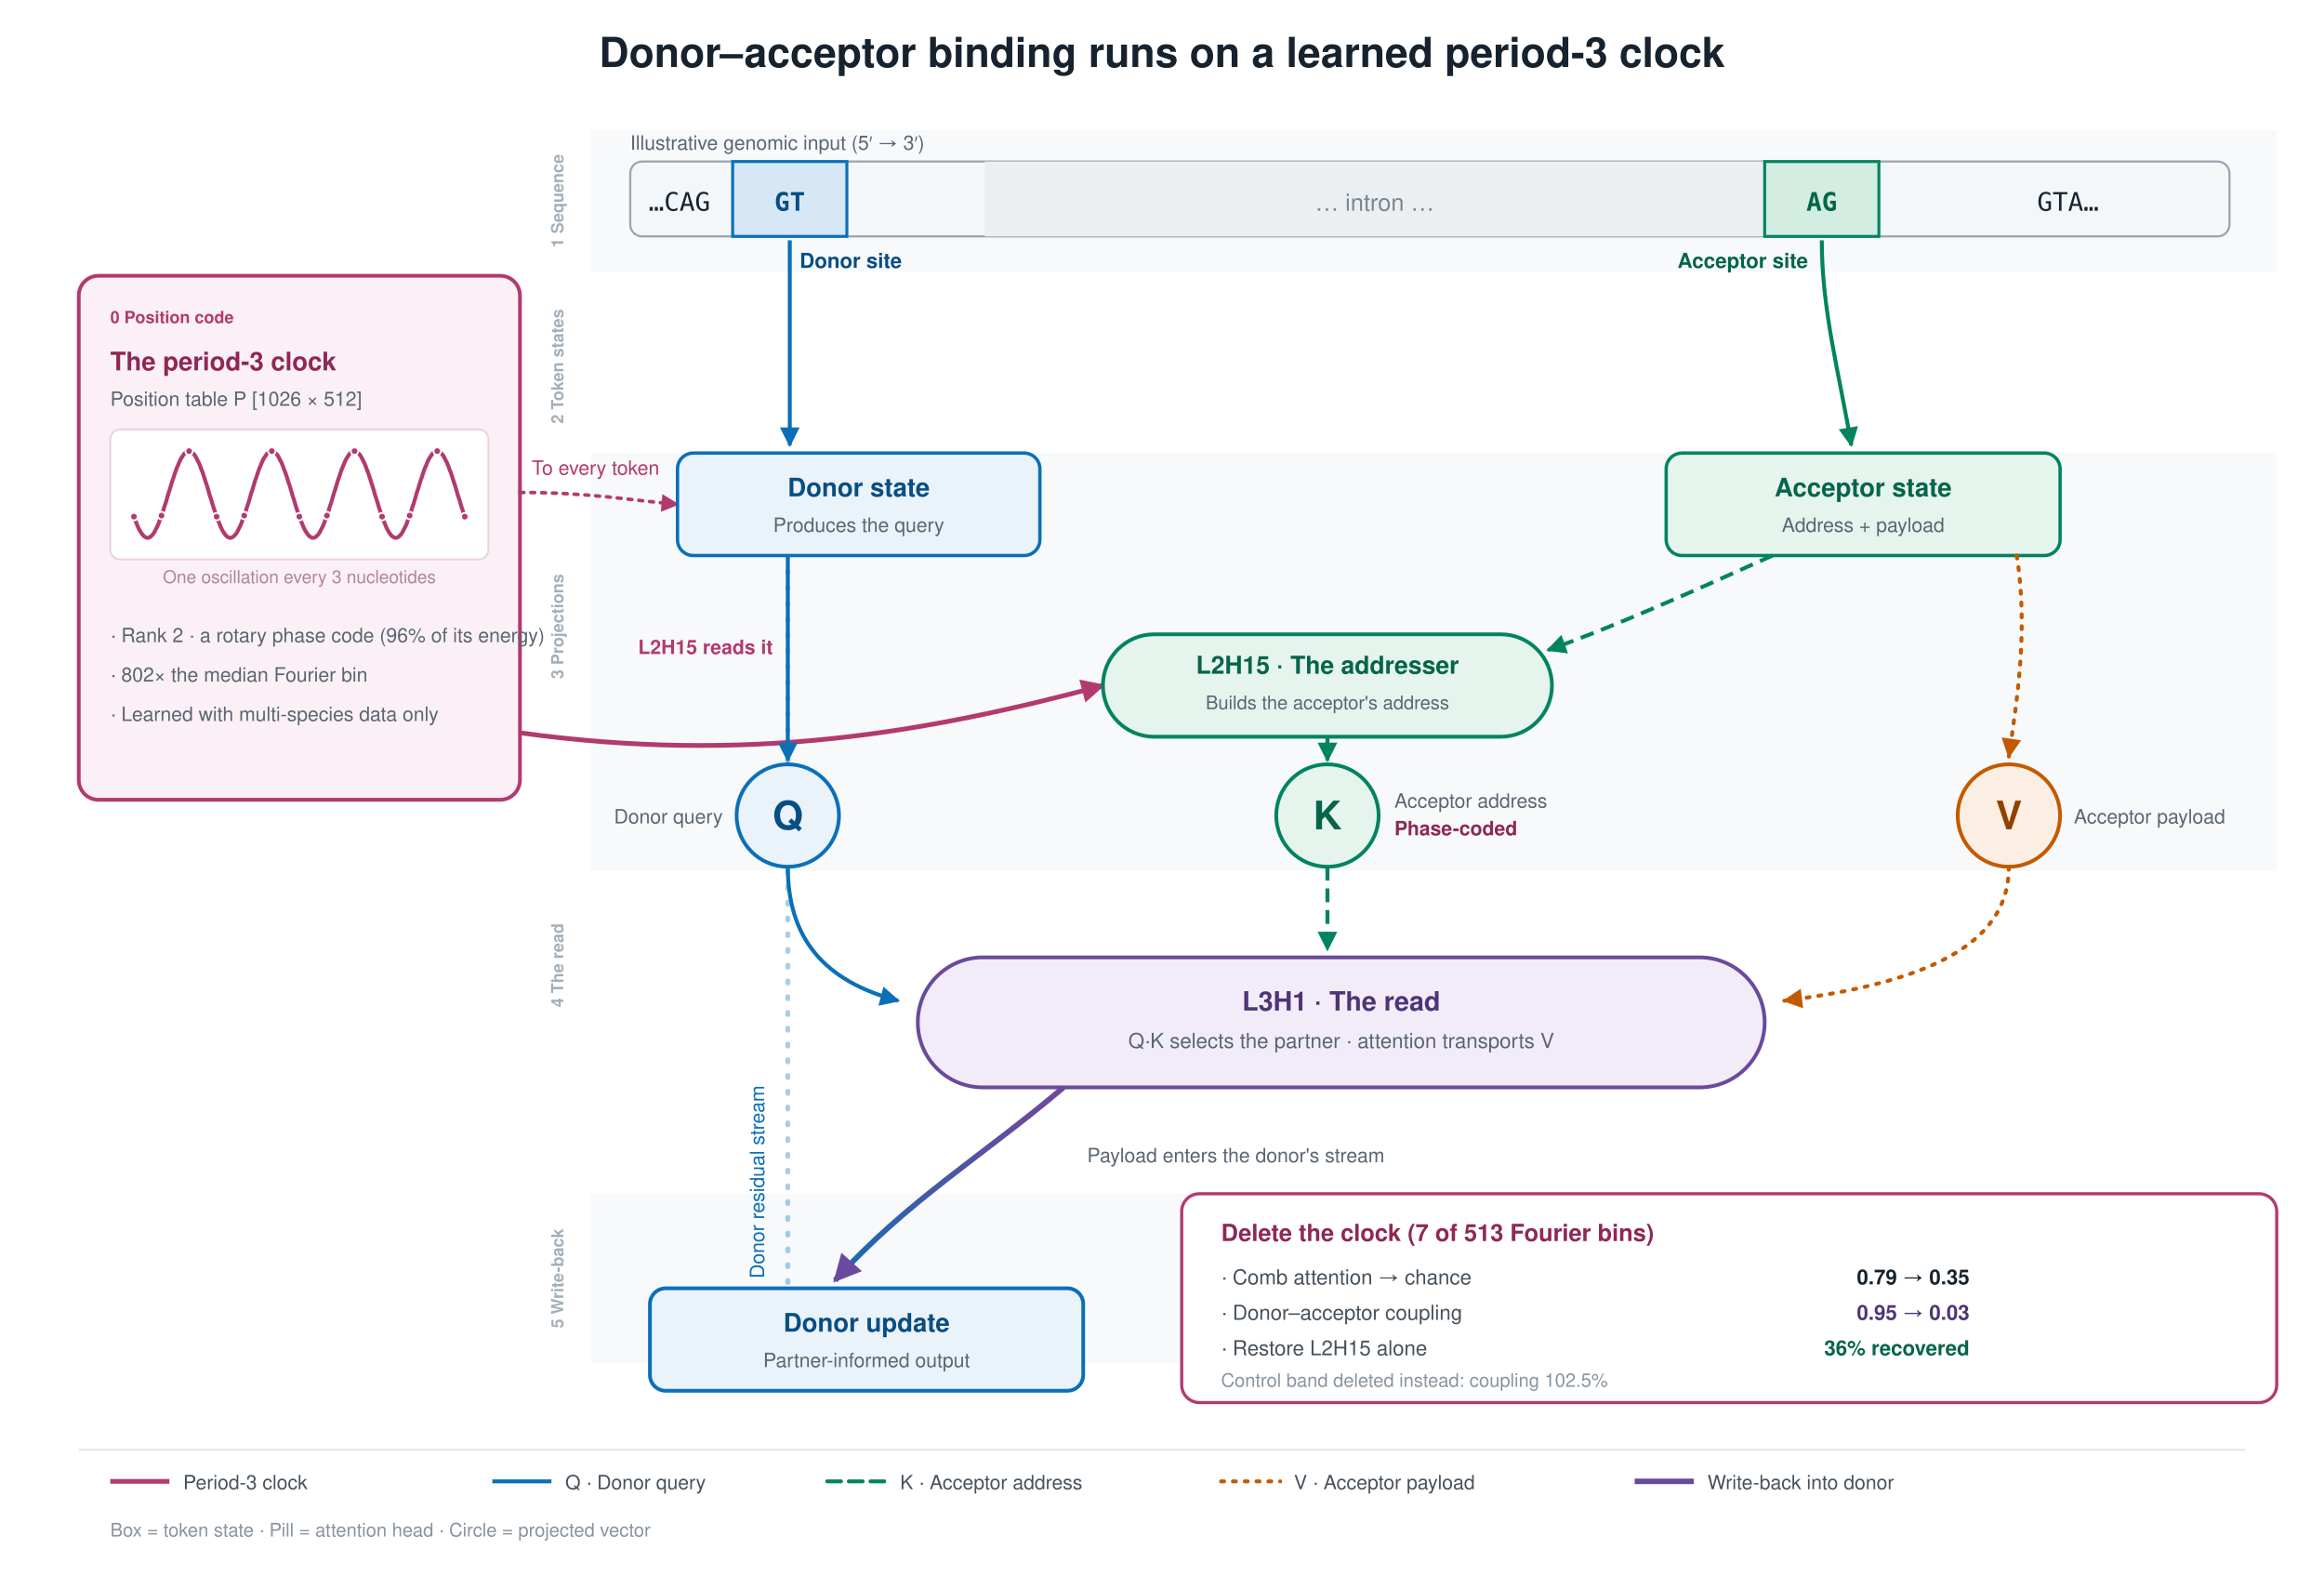
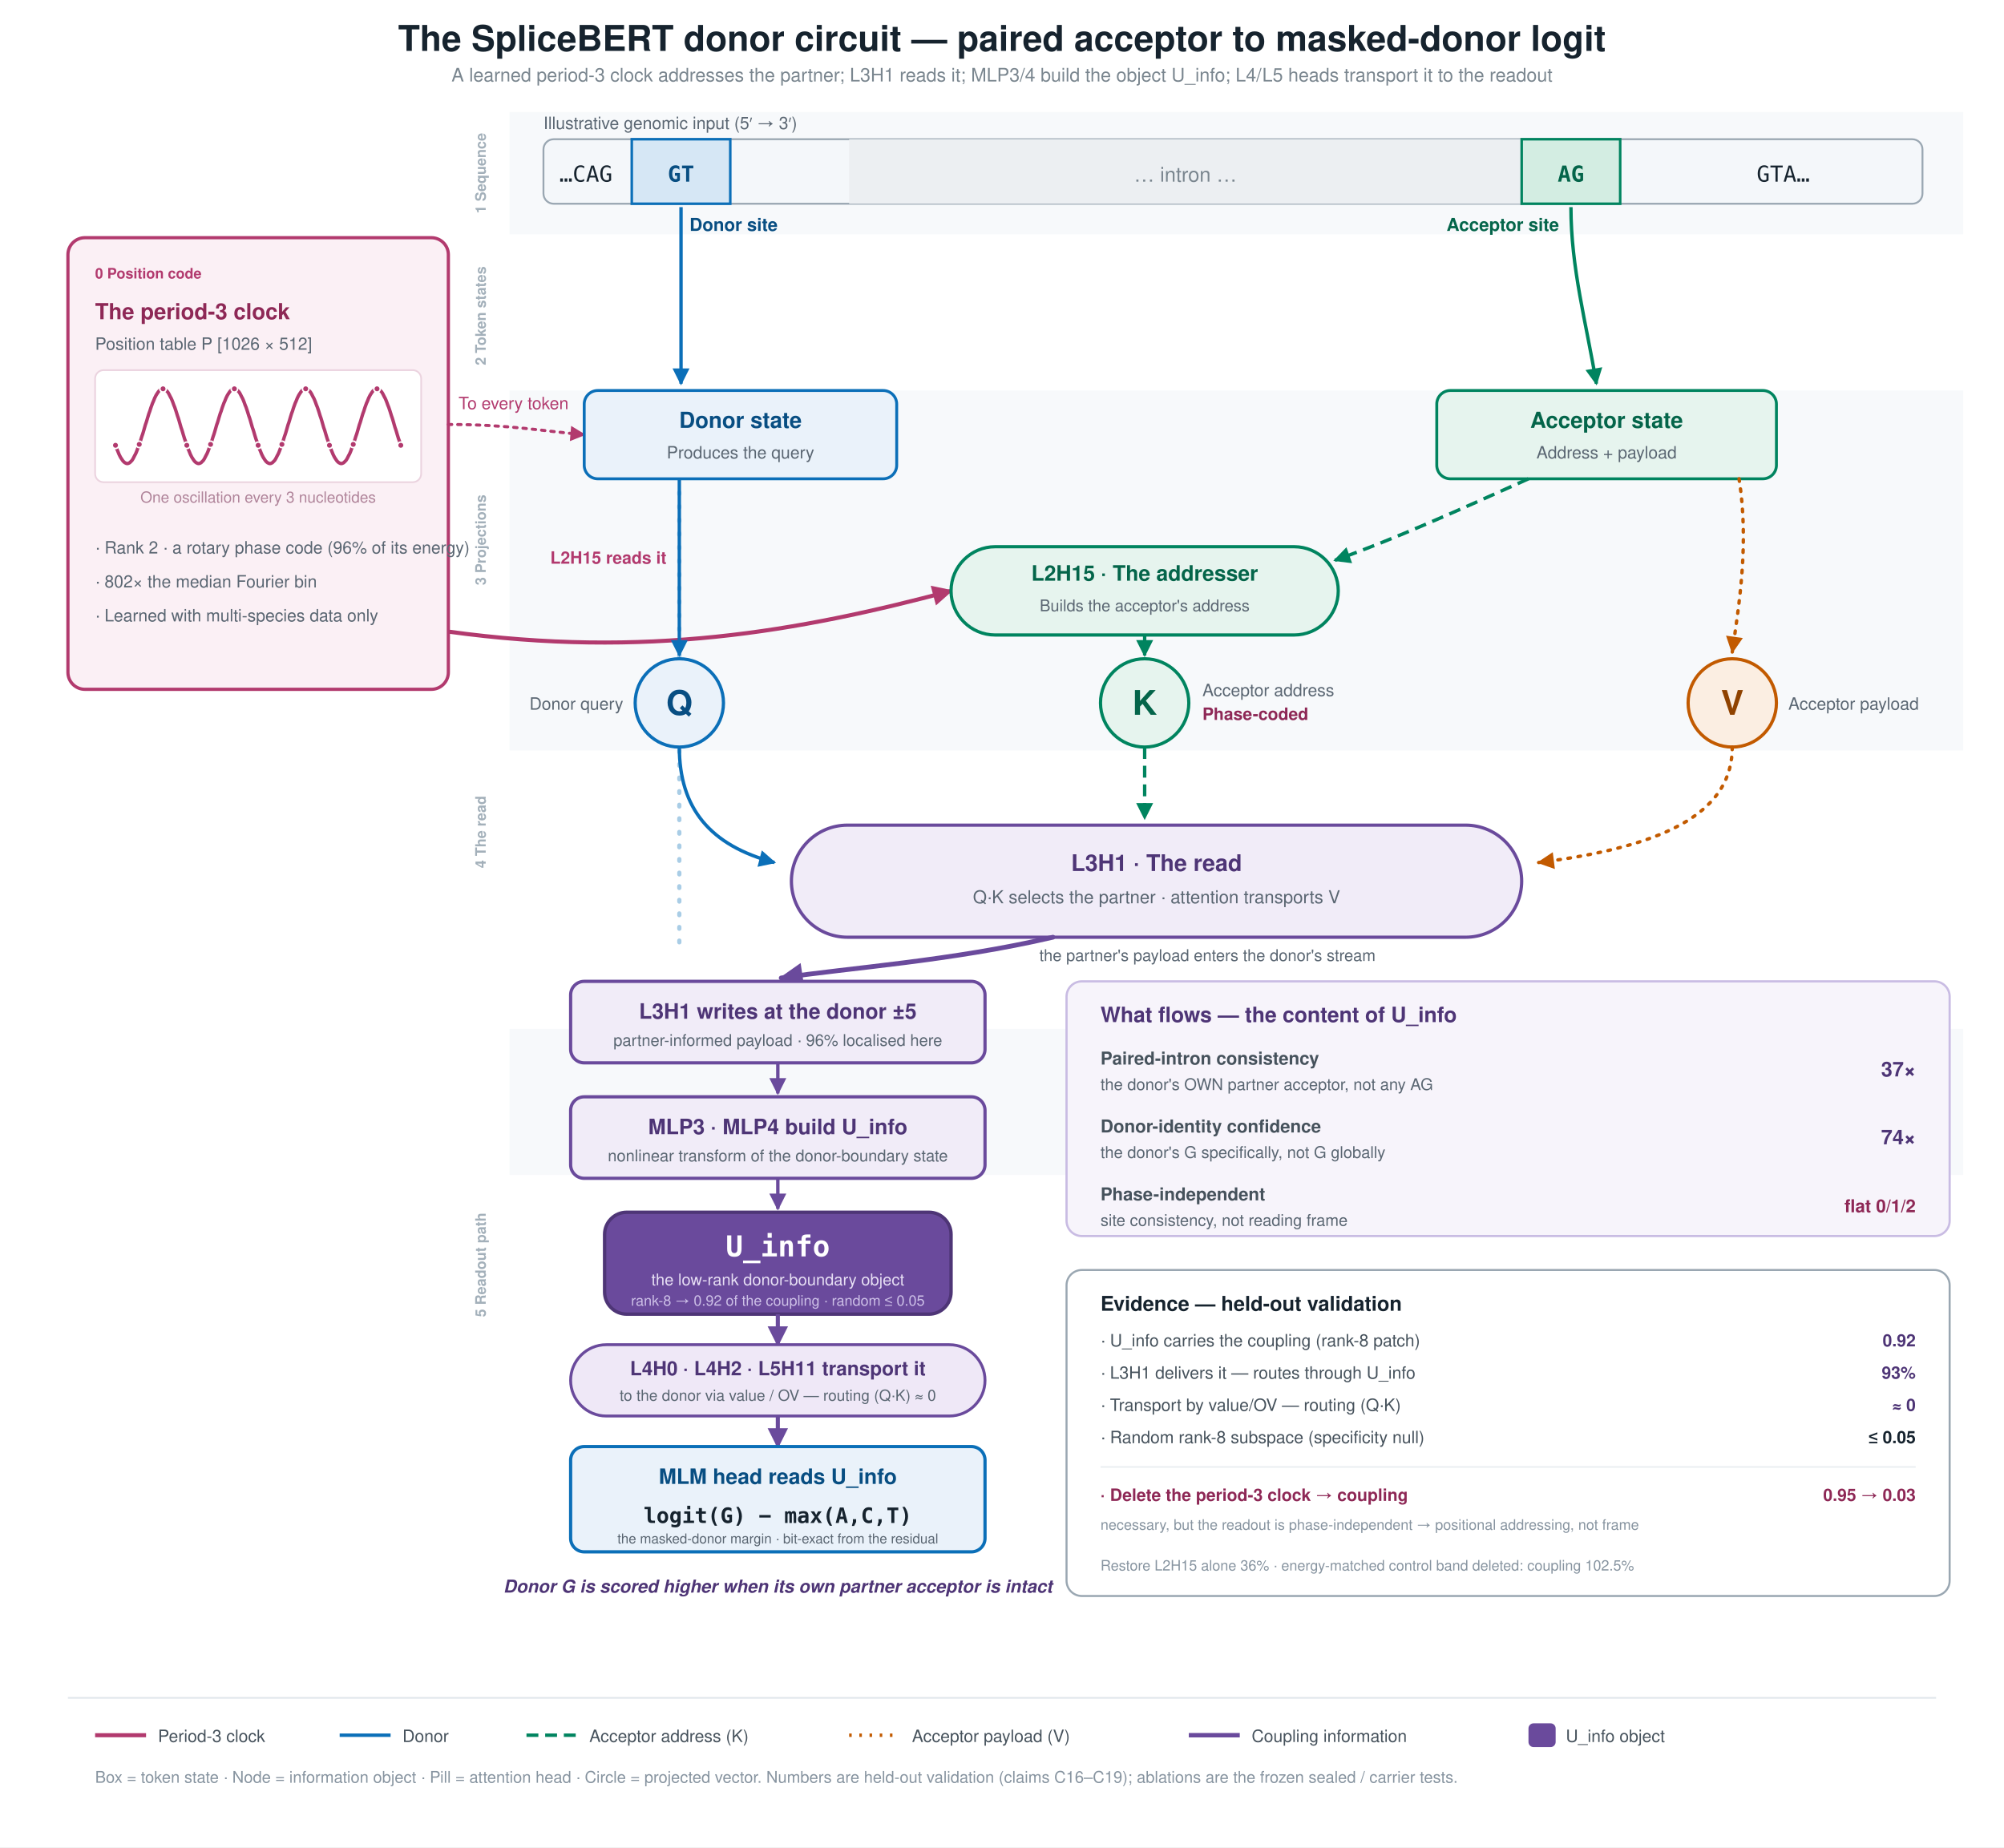
- <svg xmlns="http://www.w3.org/2000/svg" width="1180" height="800" viewBox="0 0 1180 800" version="1.1">
+ <svg xmlns="http://www.w3.org/2000/svg" width="1180" height="1088" viewBox="0 0 1180 1088" version="1.1">
  <defs>
    <style type="text/css">
.sans{font-family:'Helvetica Neue',Helvetica,Arial,sans-serif}
.mono{font-family:'SFMono-Regular',Menlo,Consolas,monospace}
text{shape-rendering:geometricPrecision}
</style>
    <marker id="ahBlue" viewBox="0 0 10 10" refX="9" refY="5" markerWidth="5" markerHeight="5" orient="auto-start-reverse" markerUnits="strokeWidth">
      <path d="M0,0 L10,5 L0,10 z" fill="#0B6FB8" />
    </marker>
    <marker id="ahGreen" viewBox="0 0 10 10" refX="9" refY="5" markerWidth="5" markerHeight="5" orient="auto-start-reverse" markerUnits="strokeWidth">
      <path d="M0,0 L10,5 L0,10 z" fill="#00845F" />
    </marker>
    <marker id="ahOrange" viewBox="0 0 10 10" refX="9" refY="5" markerWidth="5" markerHeight="5" orient="auto-start-reverse" markerUnits="strokeWidth">
      <path d="M0,0 L10,5 L0,10 z" fill="#C25A00" />
    </marker>
    <marker id="ahClock" viewBox="0 0 10 10" refX="9" refY="5" markerWidth="5" markerHeight="5" orient="auto-start-reverse" markerUnits="strokeWidth">
      <path d="M0,0 L10,5 L0,10 z" fill="#B23A6E" />
    </marker>
    <marker id="ahPurple" viewBox="0 0 10 10" refX="9" refY="5" markerWidth="5" markerHeight="5" orient="auto-start-reverse" markerUnits="strokeWidth">
      <path d="M0,0 L10,5 L0,10 z" fill="#6A4A9C" />
    </marker>
    <linearGradient id="gWrite" gradientUnits="userSpaceOnUse" x1="540" y1="628" x2="410" y2="668">
      <stop offset="0" stop-color="#6A4A9C" />
      <stop offset="1" stop-color="#0B6FB8" />
    </linearGradient>
    <linearGradient id="gWriteL" gradientUnits="userSpaceOnUse" x1="880" y1="0" x2="910" y2="0">
      <stop offset="0" stop-color="#6A4A9C" />
      <stop offset="1" stop-color="#0B6FB8" />
    </linearGradient>
  </defs>
-   <rect x="0" y="0" width="1180" height="800" fill="#FFFFFF" />
-   <text class="sans" x="590.0" y="34.0" font-size="21" fill="#16232E" text-anchor="middle" font-weight="700">Donor–acceptor binding runs on a learned period-3 clock</text>
+   <rect x="0" y="0" width="1180" height="1088" fill="#FFFFFF" />
+   <text class="sans" x="590.0" y="30.0" font-size="21" fill="#16232E" text-anchor="middle" font-weight="700">The SpliceBERT donor circuit — paired acceptor to masked-donor logit</text>
+   <text class="sans" x="590.0" y="48.0" font-size="11" fill="#7A868F" text-anchor="middle">A learned period-3 clock addresses the partner; L3H1 reads it; MLP3/4 build the object U_info; L4/L5 heads transport it to the readout</text>
  <rect x="300.0" y="66.0" width="856.0" height="72.0" rx="0" fill="#F7F9FB" />
  <rect x="300.0" y="230.0" width="856.0" height="212.0" rx="0" fill="#F7F9FB" />
  <rect x="300.0" y="606.0" width="856.0" height="86.0" rx="0" fill="#F7F9FB" />
  <text class="sans" transform="translate(286.0,102.0) rotate(-90)" text-anchor="middle" font-size="8.5" fill="#A3B0BA" font-weight="700">1 Sequence</text>
  <text class="sans" transform="translate(286.0,186.0) rotate(-90)" text-anchor="middle" font-size="8.5" fill="#A3B0BA" font-weight="700">2 Token states</text>
  <text class="sans" transform="translate(286.0,318.0) rotate(-90)" text-anchor="middle" font-size="8.5" fill="#A3B0BA" font-weight="700">3 Projections</text>
  <text class="sans" transform="translate(286.0,490.0) rotate(-90)" text-anchor="middle" font-size="8.5" fill="#A3B0BA" font-weight="700">4 The read</text>
-   <text class="sans" transform="translate(286.0,649.0) rotate(-90)" text-anchor="middle" font-size="8.5" fill="#A3B0BA" font-weight="700">5 Write-back</text>
+   <text class="sans" transform="translate(286.0,745.0) rotate(-90)" text-anchor="middle" font-size="8.5" fill="#A3B0BA" font-weight="700">5 Readout path</text>
  <rect x="40.0" y="140.0" width="224.0" height="266.0" rx="10" fill="#FBF0F5" stroke="#B23A6E" stroke-width="1.9" />
  <text class="sans" x="56.0" y="164.0" font-size="8.5" fill="#B23A6E" font-weight="700">0 Position code</text>
  <text class="sans" x="56.0" y="188.0" font-size="13" fill="#8E2856" font-weight="700">The period-3 clock</text>
  <text class="sans" x="56.0" y="206.0" font-size="10" fill="#5A6672">Position table P [1026 × 512]</text>
  <rect x="56.0" y="218.0" width="192.0" height="66.0" rx="5" fill="#FFFFFF" stroke="#EBD3DF" stroke-width="1" />
  <path d="M 68.0,262.3 L 68.4,263.4 L 68.8,264.5 L 69.3,265.6 L 69.7,266.6 L 70.1,267.6 L 70.5,268.4 L 70.9,269.2 L 71.4,270.0 L 71.8,270.6 L 72.2,271.2 L 72.6,271.7 L 73.0,272.1 L 73.5,272.5 L 73.9,272.7 L 74.3,272.9 L 74.7,273.0 L 75.1,273.0 L 75.6,272.9 L 76.0,272.7 L 76.4,272.5 L 76.8,272.1 L 77.2,271.7 L 77.7,271.2 L 78.1,270.6 L 78.5,269.9 L 78.9,269.1 L 79.3,268.3 L 79.8,267.4 L 80.2,266.5 L 80.6,265.5 L 81.0,264.4 L 81.4,263.3 L 81.9,262.1 L 82.3,260.9 L 82.7,259.7 L 83.1,258.4 L 83.5,257.1 L 84.0,255.7 L 84.4,254.4 L 84.8,253.0 L 85.2,251.6 L 85.6,250.2 L 86.1,248.8 L 86.5,247.5 L 86.9,246.1 L 87.3,244.8 L 87.7,243.5 L 88.2,242.2 L 88.6,240.9 L 89.0,239.7 L 89.4,238.6 L 89.8,237.5 L 90.3,236.4 L 90.7,235.4 L 91.1,234.4 L 91.5,233.6 L 91.9,232.8 L 92.4,232.0 L 92.8,231.4 L 93.2,230.8 L 93.6,230.3 L 94.0,229.9 L 94.5,229.5 L 94.9,229.3 L 95.3,229.1 L 95.7,229.0 L 96.1,229.0 L 96.6,229.1 L 97.0,229.3 L 97.4,229.5 L 97.8,229.9 L 98.2,230.3 L 98.7,230.8 L 99.1,231.4 L 99.5,232.1 L 99.9,232.9 L 100.3,233.7 L 100.8,234.6 L 101.2,235.5 L 101.6,236.5 L 102.0,237.6 L 102.4,238.7 L 102.9,239.9 L 103.3,241.1 L 103.7,242.3 L 104.1,243.6 L 104.5,244.9 L 105.0,246.3 L 105.4,247.6 L 105.8,249.0 L 106.2,250.4 L 106.6,251.8 L 107.1,253.2 L 107.5,254.5 L 107.9,255.9 L 108.3,257.2 L 108.7,258.5 L 109.2,259.8 L 109.6,261.1 L 110.0,262.3 L 110.4,263.4 L 110.8,264.5 L 111.3,265.6 L 111.7,266.6 L 112.1,267.6 L 112.5,268.4 L 112.9,269.2 L 113.4,270.0 L 113.8,270.6 L 114.2,271.2 L 114.6,271.7 L 115.0,272.1 L 115.5,272.5 L 115.9,272.7 L 116.3,272.9 L 116.7,273.0 L 117.1,273.0 L 117.6,272.9 L 118.0,272.7 L 118.4,272.5 L 118.8,272.1 L 119.2,271.7 L 119.7,271.2 L 120.1,270.6 L 120.5,269.9 L 120.9,269.1 L 121.3,268.3 L 121.8,267.4 L 122.2,266.5 L 122.6,265.5 L 123.0,264.4 L 123.4,263.3 L 123.9,262.1 L 124.3,260.9 L 124.7,259.7 L 125.1,258.4 L 125.5,257.1 L 126.0,255.7 L 126.4,254.4 L 126.8,253.0 L 127.2,251.6 L 127.6,250.2 L 128.1,248.8 L 128.5,247.5 L 128.9,246.1 L 129.3,244.8 L 129.7,243.5 L 130.2,242.2 L 130.6,240.9 L 131.0,239.7 L 131.4,238.6 L 131.8,237.5 L 132.3,236.4 L 132.7,235.4 L 133.1,234.4 L 133.5,233.6 L 133.9,232.8 L 134.4,232.0 L 134.8,231.4 L 135.2,230.8 L 135.6,230.3 L 136.0,229.9 L 136.5,229.5 L 136.9,229.3 L 137.3,229.1 L 137.7,229.0 L 138.1,229.0 L 138.6,229.1 L 139.0,229.3 L 139.4,229.5 L 139.8,229.9 L 140.2,230.3 L 140.7,230.8 L 141.1,231.4 L 141.5,232.1 L 141.9,232.9 L 142.3,233.7 L 142.8,234.6 L 143.2,235.5 L 143.6,236.5 L 144.0,237.6 L 144.4,238.7 L 144.9,239.9 L 145.3,241.1 L 145.7,242.3 L 146.1,243.6 L 146.5,244.9 L 147.0,246.3 L 147.4,247.6 L 147.8,249.0 L 148.2,250.4 L 148.6,251.8 L 149.1,253.2 L 149.5,254.5 L 149.9,255.9 L 150.3,257.2 L 150.7,258.5 L 151.2,259.8 L 151.6,261.1 L 152.0,262.3 L 152.4,263.4 L 152.8,264.5 L 153.3,265.6 L 153.7,266.6 L 154.1,267.6 L 154.5,268.4 L 154.9,269.2 L 155.4,270.0 L 155.8,270.6 L 156.2,271.2 L 156.6,271.7 L 157.0,272.1 L 157.5,272.5 L 157.9,272.7 L 158.3,272.9 L 158.7,273.0 L 159.1,273.0 L 159.6,272.9 L 160.0,272.7 L 160.4,272.5 L 160.8,272.1 L 161.2,271.7 L 161.7,271.2 L 162.1,270.6 L 162.5,269.9 L 162.9,269.1 L 163.3,268.3 L 163.8,267.4 L 164.2,266.5 L 164.6,265.5 L 165.0,264.4 L 165.4,263.3 L 165.9,262.1 L 166.3,260.9 L 166.7,259.7 L 167.1,258.4 L 167.5,257.1 L 168.0,255.7 L 168.4,254.4 L 168.8,253.0 L 169.2,251.6 L 169.6,250.2 L 170.1,248.8 L 170.5,247.5 L 170.9,246.1 L 171.3,244.8 L 171.7,243.5 L 172.2,242.2 L 172.6,240.9 L 173.0,239.7 L 173.4,238.6 L 173.8,237.5 L 174.3,236.4 L 174.7,235.4 L 175.1,234.4 L 175.5,233.6 L 175.9,232.8 L 176.4,232.0 L 176.8,231.4 L 177.2,230.8 L 177.6,230.3 L 178.0,229.9 L 178.5,229.5 L 178.9,229.3 L 179.3,229.1 L 179.7,229.0 L 180.1,229.0 L 180.6,229.1 L 181.0,229.3 L 181.4,229.5 L 181.8,229.9 L 182.2,230.3 L 182.7,230.8 L 183.1,231.4 L 183.5,232.1 L 183.9,232.9 L 184.3,233.7 L 184.8,234.6 L 185.2,235.5 L 185.6,236.5 L 186.0,237.6 L 186.4,238.7 L 186.9,239.9 L 187.3,241.1 L 187.7,242.3 L 188.1,243.6 L 188.5,244.9 L 189.0,246.3 L 189.4,247.6 L 189.8,249.0 L 190.2,250.4 L 190.6,251.8 L 191.1,253.2 L 191.5,254.5 L 191.9,255.9 L 192.3,257.2 L 192.7,258.5 L 193.2,259.8 L 193.6,261.1 L 194.0,262.3 L 194.4,263.4 L 194.8,264.5 L 195.3,265.6 L 195.7,266.6 L 196.1,267.6 L 196.5,268.4 L 196.9,269.2 L 197.4,270.0 L 197.8,270.6 L 198.2,271.2 L 198.6,271.7 L 199.0,272.1 L 199.5,272.5 L 199.9,272.7 L 200.3,272.9 L 200.7,273.0 L 201.1,273.0 L 201.6,272.9 L 202.0,272.7 L 202.4,272.5 L 202.8,272.1 L 203.2,271.7 L 203.7,271.2 L 204.1,270.6 L 204.5,269.9 L 204.9,269.1 L 205.3,268.3 L 205.8,267.4 L 206.2,266.5 L 206.6,265.5 L 207.0,264.4 L 207.4,263.3 L 207.9,262.1 L 208.3,260.9 L 208.7,259.7 L 209.1,258.4 L 209.5,257.1 L 210.0,255.7 L 210.4,254.4 L 210.8,253.0 L 211.2,251.6 L 211.6,250.2 L 212.1,248.8 L 212.5,247.5 L 212.9,246.1 L 213.3,244.8 L 213.7,243.5 L 214.2,242.2 L 214.6,240.9 L 215.0,239.7 L 215.4,238.6 L 215.8,237.5 L 216.3,236.4 L 216.7,235.4 L 217.1,234.4 L 217.5,233.6 L 217.9,232.8 L 218.4,232.0 L 218.8,231.4 L 219.2,230.8 L 219.6,230.3 L 220.0,229.9 L 220.5,229.5 L 220.9,229.3 L 221.3,229.1 L 221.7,229.0 L 222.1,229.0 L 222.6,229.1 L 223.0,229.3 L 223.4,229.5 L 223.8,229.9 L 224.2,230.3 L 224.7,230.8 L 225.1,231.4 L 225.5,232.1 L 225.9,232.9 L 226.3,233.7 L 226.8,234.6 L 227.2,235.5 L 227.6,236.5 L 228.0,237.6 L 228.4,238.7 L 228.9,239.9 L 229.3,241.1 L 229.7,242.3 L 230.1,243.6 L 230.5,244.9 L 231.0,246.3 L 231.4,247.6 L 231.8,249.0 L 232.2,250.4 L 232.6,251.8 L 233.1,253.2 L 233.5,254.5 L 233.9,255.9 L 234.3,257.2 L 234.7,258.5 L 235.2,259.8 L 235.6,261.1 L 236.0,262.3" fill="none" stroke="#B23A6E" stroke-width="2" stroke-linecap="round" />
  <circle cx="68.0" cy="262.27" r="1.9" fill="#B23A6E" stroke="#FFFFFF" stroke-width="0.9" />
  <circle cx="82.0" cy="261.727" r="1.9" fill="#B23A6E" stroke="#FFFFFF" stroke-width="0.9" />
  <circle cx="96.0" cy="229.002" r="1.9" fill="#B23A6E" stroke="#FFFFFF" stroke-width="0.9" />
  <circle cx="110.0" cy="262.27" r="1.9" fill="#B23A6E" stroke="#FFFFFF" stroke-width="0.9" />
  <circle cx="124.0" cy="261.727" r="1.9" fill="#B23A6E" stroke="#FFFFFF" stroke-width="0.9" />
  <circle cx="138.0" cy="229.002" r="1.9" fill="#B23A6E" stroke="#FFFFFF" stroke-width="0.9" />
  <circle cx="152.0" cy="262.27" r="1.9" fill="#B23A6E" stroke="#FFFFFF" stroke-width="0.9" />
  <circle cx="166.0" cy="261.727" r="1.9" fill="#B23A6E" stroke="#FFFFFF" stroke-width="0.9" />
  <circle cx="180.0" cy="229.002" r="1.9" fill="#B23A6E" stroke="#FFFFFF" stroke-width="0.9" />
  <circle cx="194.0" cy="262.27" r="1.9" fill="#B23A6E" stroke="#FFFFFF" stroke-width="0.9" />
  <circle cx="208.0" cy="261.727" r="1.9" fill="#B23A6E" stroke="#FFFFFF" stroke-width="0.9" />
  <circle cx="222.0" cy="229.002" r="1.9" fill="#B23A6E" stroke="#FFFFFF" stroke-width="0.9" />
  <circle cx="236.0" cy="262.27" r="1.9" fill="#B23A6E" stroke="#FFFFFF" stroke-width="0.9" />
  <text class="sans" x="152.0" y="296.0" font-size="9" fill="#B0849A" text-anchor="middle">One oscillation every 3 nucleotides</text>
  <text class="sans" x="56.0" y="326.0" font-size="10" fill="#5A6672">· Rank 2 · a rotary phase code (96% of its energy)</text>
  <text class="sans" x="56.0" y="346.0" font-size="10" fill="#5A6672">· 802× the median Fourier bin</text>
  <text class="sans" x="56.0" y="366.0" font-size="10" fill="#5A6672">· Learned with multi-species data only</text>
  <path d="M 264 250 C 300 250, 320 254, 344 256" fill="none" stroke="#B23A6E" stroke-width="1.8" stroke-linecap="round" stroke-dasharray="2 3.5" marker-end="url(#ahClock)" />
  <text class="sans" x="270.0" y="241.0" font-size="10" fill="#B23A6E">To every token</text>
  <path d="M 264 372 C 380 388, 470 372, 560 348" fill="none" stroke="#B23A6E" stroke-width="2.4" stroke-linecap="butt" marker-end="url(#ahClock)" />
  <text class="sans" x="324.0" y="332.0" font-size="10" fill="#B23A6E" font-weight="700">L2H15 reads it</text>
-   <path d="M 400 290 L 400 666" fill="none" stroke="#0B6FB8" stroke-width="2.5" stroke-linecap="round" stroke-dasharray="1 7" stroke-opacity="0.35" />
-   <text class="sans" transform="translate(388.0,600.0) rotate(-90)" text-anchor="middle" font-size="10" fill="#0B6FB8">Donor residual stream</text>
+   <path d="M 400 290 L 400 556" fill="none" stroke="#0B6FB8" stroke-width="2.5" stroke-linecap="round" stroke-dasharray="1 7" stroke-opacity="0.35" />
  <text class="sans" x="320.0" y="76.0" font-size="10" fill="#5A6672">Illustrative genomic input (5′ → 3′)</text>
  <rect x="320.0" y="82.0" width="812.0" height="38.0" rx="6" fill="#F4F7FA" stroke="#9AA7B2" stroke-width="1.1" />
  <rect x="500.0" y="82.0" width="396.0" height="38.0" rx="0" fill="#ECEFF2" />
  <rect x="372.0" y="82.0" width="58.0" height="38.0" rx="0" fill="#D6E7F5" stroke="#0B6FB8" stroke-width="1.5" />
  <rect x="896.0" y="82.0" width="58.0" height="38.0" rx="0" fill="#D3EDE2" stroke="#00845F" stroke-width="1.5" />
  <text class="mono" x="345.0" y="107.0" font-size="13" fill="#16232E" text-anchor="middle">…CAG</text>
  <text class="mono" x="401.0" y="107.0" font-size="13" fill="#084E82" text-anchor="middle" font-weight="700">GT</text>
  <text class="sans" x="698.0" y="107.0" font-size="12" fill="#7A868F" text-anchor="middle">… intron …</text>
  <text class="mono" x="925.0" y="107.0" font-size="13" fill="#04654A" text-anchor="middle" font-weight="700">AG</text>
  <text class="mono" x="1050.0" y="107.0" font-size="13" fill="#16232E" text-anchor="middle">GTA…</text>
  <text class="sans" x="406.0" y="136.0" font-size="10.5" fill="#084E82" font-weight="700">Donor site</text>
  <text class="sans" x="918.0" y="136.0" font-size="10.5" fill="#04654A" text-anchor="end" font-weight="700">Acceptor site</text>
  <path d="M 401 122 L 401 226" fill="none" stroke="#0B6FB8" stroke-width="2" stroke-linecap="butt" marker-end="url(#ahBlue)" />
  <path d="M 925 122 C 925 158, 934 190, 940 226" fill="none" stroke="#00845F" stroke-width="2" stroke-linecap="butt" marker-end="url(#ahGreen)" />
  <rect x="344.0" y="230.0" width="184.0" height="52.0" rx="8" fill="#EAF2FA" stroke="#0B6FB8" stroke-width="1.7" />
  <text class="sans" x="436.0" y="252.0" font-size="13" fill="#084E82" text-anchor="middle" font-weight="700">Donor state</text>
  <text class="sans" x="436.0" y="270.0" font-size="10" fill="#5A6672" text-anchor="middle">Produces the query</text>
  <rect x="846.0" y="230.0" width="200.0" height="52.0" rx="8" fill="#E6F4EE" stroke="#00845F" stroke-width="1.7" />
  <text class="sans" x="946.0" y="252.0" font-size="13" fill="#04654A" text-anchor="middle" font-weight="700">Acceptor state</text>
  <text class="sans" x="946.0" y="270.0" font-size="10" fill="#5A6672" text-anchor="middle">Address + payload</text>
  <path d="M 400 282 L 400 386" fill="none" stroke="#0B6FB8" stroke-width="2" stroke-linecap="butt" marker-end="url(#ahBlue)" />
  <path d="M 900 282 C 860 300, 820 318, 786 330" fill="none" stroke="#00845F" stroke-width="2" stroke-linecap="butt" stroke-dasharray="7 4" marker-end="url(#ahGreen)" />
  <path d="M 1024 282 C 1030 320, 1024 356, 1020 384" fill="none" stroke="#C25A00" stroke-width="2" stroke-linecap="round" stroke-dasharray="1.5 4.5" marker-end="url(#ahOrange)" />
  <rect x="560.0" y="322.0" width="228.0" height="52.0" rx="26" fill="#E6F4EE" stroke="#00845F" stroke-width="1.9" />
  <text class="sans" x="674.0" y="342.0" font-size="12.5" fill="#04654A" text-anchor="middle" font-weight="700">L2H15 · The addresser</text>
  <text class="sans" x="674.0" y="360.0" font-size="9.5" fill="#5A6672" text-anchor="middle">Builds the acceptor's address</text>
  <path d="M 674 374 L 674 386" fill="none" stroke="#00845F" stroke-width="2" stroke-linecap="butt" stroke-dasharray="7 4" marker-end="url(#ahGreen)" />
  <circle cx="400" cy="414" r="26" fill="#EAF2FA" stroke="#0B6FB8" stroke-width="1.9" />
  <text class="sans" x="400.0" y="421.0" font-size="20" fill="#084E82" text-anchor="middle" font-weight="700">Q</text>
  <text class="sans" x="367.0" y="418.0" font-size="10" fill="#5A6672" text-anchor="end">Donor query</text>
  <circle cx="674" cy="414" r="26" fill="#E6F4EE" stroke="#00845F" stroke-width="1.9" />
  <text class="sans" x="674.0" y="421.0" font-size="20" fill="#04654A" text-anchor="middle" font-weight="700">K</text>
  <text class="sans" x="708.0" y="410.0" font-size="10" fill="#5A6672">Acceptor address</text>
  <text class="sans" x="708.0" y="424.0" font-size="10" fill="#8E2856" font-weight="700">Phase-coded</text>
  <circle cx="1020" cy="414" r="26" fill="#FBEEE2" stroke="#C25A00" stroke-width="1.9" />
  <text class="sans" x="1020.0" y="421.0" font-size="20" fill="#8F4200" text-anchor="middle" font-weight="700">V</text>
  <text class="sans" x="1053.0" y="418.0" font-size="10" fill="#5A6672">Acceptor payload</text>
  <path d="M 400 440 C 400 476, 418 498, 456 508" fill="none" stroke="#0B6FB8" stroke-width="2" stroke-linecap="butt" marker-end="url(#ahBlue)" />
  <path d="M 674 440 L 674 482" fill="none" stroke="#00845F" stroke-width="2" stroke-linecap="butt" stroke-dasharray="7 4" marker-end="url(#ahGreen)" />
  <path d="M 1020 440 C 1020 476, 986 498, 906 508" fill="none" stroke="#C25A00" stroke-width="2" stroke-linecap="round" stroke-dasharray="1.5 4.5" marker-end="url(#ahOrange)" />
  <rect x="466.0" y="486.0" width="430.0" height="66.0" rx="33" fill="#F1ECF8" stroke="#6A4A9C" stroke-width="1.9" />
  <text class="sans" x="681.0" y="513.0" font-size="13.5" fill="#4E3576" text-anchor="middle" font-weight="700">L3H1 · The read</text>
  <text class="sans" x="681.0" y="532.0" font-size="10.5" fill="#5A6672" text-anchor="middle">Q·K selects the partner · attention transports V</text>
-   <path d="M 540 552 C 500 586, 460 610, 424 650" fill="none" stroke="url(#gWrite)" stroke-width="2.8" stroke-linecap="butt" marker-end="url(#ahPurple)" />
-   <text class="sans" x="552.0" y="590.0" font-size="10" fill="#5A6672">Payload enters the donor's stream</text>
-   <rect x="330.0" y="654.0" width="220.0" height="52.0" rx="8" fill="#EAF2FA" stroke="#0B6FB8" stroke-width="1.9" />
-   <text class="sans" x="440.0" y="676.0" font-size="13" fill="#084E82" text-anchor="middle" font-weight="700">Donor update</text>
-   <text class="sans" x="440.0" y="694.0" font-size="10" fill="#5A6672" text-anchor="middle">Partner-informed output</text>
-   <rect x="600.0" y="606.0" width="556.0" height="106.0" rx="9" fill="#FFFFFF" stroke="#B23A6E" stroke-width="1.6" />
-   <text class="sans" x="620.0" y="630.0" font-size="12" fill="#8E2856" font-weight="700">Delete the clock  (7 of 513 Fourier bins)</text>
-   <text class="sans" x="620.0" y="652.0" font-size="10.5" fill="#46525C">· Comb attention → chance</text>
-   <text class="sans" x="1000.0" y="652.0" font-size="10.5" fill="#16232E" text-anchor="end" font-weight="700">0.79 → 0.35</text>
-   <text class="sans" x="620.0" y="670.0" font-size="10.5" fill="#46525C">· Donor–acceptor coupling</text>
-   <text class="sans" x="1000.0" y="670.0" font-size="10.5" fill="#4E3576" text-anchor="end" font-weight="700">0.95 → 0.03</text>
-   <text class="sans" x="620.0" y="688.0" font-size="10.5" fill="#46525C">· Restore L2H15 alone</text>
-   <text class="sans" x="1000.0" y="688.0" font-size="10.5" fill="#04654A" text-anchor="end" font-weight="700">36% recovered</text>
-   <text class="sans" x="620.0" y="704.0" font-size="9.5" fill="#8794A0">Control band deleted instead: coupling 102.5%</text>
-   <line x1="40.0" y1="736.0" x2="1140.0" y2="736.0" stroke="#E1E7EC" stroke-width="1" stroke-linecap="butt" />
-   <line x1="56.0" y1="752.0" x2="86.0" y2="752.0" stroke="#B23A6E" stroke-width="2.4" stroke-linecap="butt" />
-   <text class="sans" x="93.0" y="756.0" font-size="10" fill="#46525C">Period-3 clock</text>
-   <line x1="250.0" y1="752.0" x2="280.0" y2="752.0" stroke="#0B6FB8" stroke-width="2" stroke-linecap="butt" />
-   <text class="sans" x="287.0" y="756.0" font-size="10" fill="#46525C">Q · Donor query</text>
-   <line x1="420.0" y1="752.0" x2="450.0" y2="752.0" stroke="#00845F" stroke-width="2" stroke-linecap="round" stroke-dasharray="7 4" />
-   <text class="sans" x="457.0" y="756.0" font-size="10" fill="#46525C">K · Acceptor address</text>
-   <line x1="620.0" y1="752.0" x2="650.0" y2="752.0" stroke="#C25A00" stroke-width="2" stroke-linecap="round" stroke-dasharray="1.5 4.5" />
-   <text class="sans" x="657.0" y="756.0" font-size="10" fill="#46525C">V · Acceptor payload</text>
-   <line x1="830" y1="752" x2="860" y2="752" stroke="url(#gWriteL)" stroke-width="2.8" />
-   <text class="sans" x="867.0" y="756.0" font-size="10" fill="#46525C">Write-back into donor</text>
-   <text class="sans" x="56.0" y="780.0" font-size="9.5" fill="#8794A0">Box = token state · Pill = attention head · Circle = projected vector</text>
+   <path d="M 620 552 C 560 566, 500 570, 460 576" fill="none" stroke="#6A4A9C" stroke-width="2.8" stroke-linecap="round" marker-end="url(#ahPurple)" />
+   <text class="sans" x="612.0" y="566.0" font-size="9.5" fill="#5A6672">the partner's payload enters the donor's stream</text>
+   <rect x="336.0" y="578.0" width="244.0" height="48.0" rx="8" fill="#F1ECF8" stroke="#6A4A9C" stroke-width="1.9" />
+   <text class="sans" x="458.0" y="600.0" font-size="12.5" fill="#4E3576" text-anchor="middle" font-weight="700">L3H1 writes at the donor ±5</text>
+   <text class="sans" x="458.0" y="616.0" font-size="9.5" fill="#5A6672" text-anchor="middle">partner-informed payload · 96% localised here</text>
+   <path d="M 458 626 L 458 644" fill="none" stroke="#6A4A9C" stroke-width="2" marker-end="url(#ahPurple)" />
+   <rect x="336.0" y="646.0" width="244.0" height="48.0" rx="8" fill="#F1ECF8" stroke="#6A4A9C" stroke-width="1.9" />
+   <text class="sans" x="458.0" y="668.0" font-size="12.5" fill="#4E3576" text-anchor="middle" font-weight="700">MLP3 · MLP4 build U_info</text>
+   <text class="sans" x="458.0" y="684.0" font-size="9.5" fill="#5A6672" text-anchor="middle">nonlinear transform of the donor-boundary state</text>
+   <path d="M 458 694 L 458 712" fill="none" stroke="#6A4A9C" stroke-width="2" marker-end="url(#ahPurple)" />
+   <rect x="356.0" y="714.0" width="204.0" height="60.0" rx="13" fill="#6A4A9C" stroke="#4E3576" stroke-width="2" />
+   <text class="mono" x="458.0" y="740.0" font-size="17" fill="#FFFFFF" text-anchor="middle" font-weight="700">U_info</text>
+   <text class="sans" x="458.0" y="757.0" font-size="9.5" fill="#E7DFF4" text-anchor="middle">the low-rank donor-boundary object</text>
+   <text class="sans" x="458.0" y="769.0" font-size="8.5" fill="#CDC0E7" text-anchor="middle">rank-8 → 0.92 of the coupling · random ≤ 0.05</text>
+   <path d="M 458 774 L 458 792" fill="none" stroke="#6A4A9C" stroke-width="2.4" marker-end="url(#ahPurple)" />
+   <rect x="336.0" y="792.0" width="244.0" height="42.0" rx="21" fill="#EFE8F7" stroke="#6A4A9C" stroke-width="1.7" />
+   <text class="sans" x="458.0" y="810.0" font-size="11.5" fill="#4E3576" text-anchor="middle" font-weight="700">L4H0 · L4H2 · L5H11 transport it</text>
+   <text class="sans" x="458.0" y="825.0" font-size="9" fill="#5A6672" text-anchor="middle">to the donor via value / OV — routing (Q·K) ≈ 0</text>
+   <path d="M 458 834 L 458 852" fill="none" stroke="#6A4A9C" stroke-width="2.4" marker-end="url(#ahPurple)" />
+   <rect x="336.0" y="852.0" width="244.0" height="62.0" rx="8" fill="#EAF2FA" stroke="#0B6FB8" stroke-width="1.9" />
+   <text class="sans" x="458.0" y="874.0" font-size="12.5" fill="#084E82" text-anchor="middle" font-weight="700">MLM head reads U_info</text>
+   <text class="mono" x="458.0" y="897.0" font-size="12.5" fill="#16232E" text-anchor="middle" font-weight="700">logit(G) − max(A,C,T)</text>
+   <text class="sans" x="458.0" y="909.0" font-size="8" fill="#5A6672" text-anchor="middle">the masked-donor margin · bit-exact from the residual</text>
+   <text class="sans" x="458.0" y="938.0" font-size="10.5" fill="#4E3576" text-anchor="middle" font-style="italic" font-weight="700">Donor G is scored higher when its own partner acceptor is intact</text>
+   <rect x="628.0" y="578.0" width="520.0" height="150.0" rx="9" fill="#F7F4FB" stroke="#C9BCE3" stroke-width="1.3" />
+   <text class="sans" x="648.0" y="602.0" font-size="12.5" fill="#4E3576" font-weight="700">What flows — the content of U_info</text>
+   <text class="sans" x="648.0" y="627.0" font-size="10.5" fill="#46525C" font-weight="700">Paired-intron consistency</text>
+   <text class="sans" x="648.0" y="642.0" font-size="9.5" fill="#5A6672">the donor's OWN partner acceptor, not any AG</text>
+   <text class="sans" x="1128.0" y="634.0" font-size="12" fill="#4E3576" text-anchor="end" font-weight="700">37×</text>
+   <text class="sans" x="648.0" y="667.0" font-size="10.5" fill="#46525C" font-weight="700">Donor-identity confidence</text>
+   <text class="sans" x="648.0" y="682.0" font-size="9.5" fill="#5A6672">the donor's G specifically, not G globally</text>
+   <text class="sans" x="1128.0" y="674.0" font-size="12" fill="#4E3576" text-anchor="end" font-weight="700">74×</text>
+   <text class="sans" x="648.0" y="707.0" font-size="10.5" fill="#46525C" font-weight="700">Phase-independent</text>
+   <text class="sans" x="648.0" y="722.0" font-size="9.5" fill="#5A6672">site consistency, not reading frame</text>
+   <text class="sans" x="1128.0" y="714.0" font-size="10.5" fill="#8E2856" text-anchor="end" font-weight="700">flat 0/1/2</text>
+   <rect x="628.0" y="748.0" width="520.0" height="192.0" rx="9" fill="#FFFFFF" stroke="#9AA7B2" stroke-width="1.2" />
+   <text class="sans" x="648.0" y="772.0" font-size="12" fill="#16232E" font-weight="700">Evidence — held-out validation</text>
+   <text class="sans" x="648.0" y="793.0" font-size="10" fill="#46525C">· U_info carries the coupling (rank-8 patch)</text>
+   <text class="sans" x="1128.0" y="793.0" font-size="10" fill="#4E3576" text-anchor="end" font-weight="700">0.92</text>
+   <text class="sans" x="648.0" y="812.0" font-size="10" fill="#46525C">· L3H1 delivers it — routes through U_info</text>
+   <text class="sans" x="1128.0" y="812.0" font-size="10" fill="#4E3576" text-anchor="end" font-weight="700">93%</text>
+   <text class="sans" x="648.0" y="831.0" font-size="10" fill="#46525C">· Transport by value/OV — routing (Q·K)</text>
+   <text class="sans" x="1128.0" y="831.0" font-size="10" fill="#4E3576" text-anchor="end" font-weight="700">≈ 0</text>
+   <text class="sans" x="648.0" y="850.0" font-size="10" fill="#46525C">· Random rank-8 subspace (specificity null)</text>
+   <text class="sans" x="1128.0" y="850.0" font-size="10" fill="#16232E" text-anchor="end" font-weight="700">≤ 0.05</text>
+   <line x1="648" y1="864" x2="1128" y2="864" stroke="#EBEFF2" stroke-width="1" />
+   <text class="sans" x="648.0" y="884.0" font-size="10" fill="#8E2856" font-weight="700">· Delete the period-3 clock → coupling</text>
+   <text class="sans" x="1128.0" y="884.0" font-size="10" fill="#8E2856" text-anchor="end" font-weight="700">0.95 → 0.03</text>
+   <text class="sans" x="648.0" y="901.0" font-size="8.5" fill="#8794A0">necessary, but the readout is phase-independent → positional addressing, not frame</text>
+   <text class="sans" x="648.0" y="925.0" font-size="8.5" fill="#8794A0">Restore L2H15 alone 36% · energy-matched control band deleted: coupling 102.5%</text>
+   <line x1="40.0" y1="1000.0" x2="1140.0" y2="1000.0" stroke="#E1E7EC" stroke-width="1" />
+   <line x1="56.0" y1="1022.0" x2="86.0" y2="1022.0" stroke="#B23A6E" stroke-width="2.4" />
+   <text class="sans" x="93.0" y="1026.0" font-size="10" fill="#46525C">Period-3 clock</text>
+   <line x1="200.0" y1="1022.0" x2="230.0" y2="1022.0" stroke="#0B6FB8" stroke-width="2" />
+   <text class="sans" x="237.0" y="1026.0" font-size="10" fill="#46525C">Donor</text>
+   <line x1="310.0" y1="1022.0" x2="340.0" y2="1022.0" stroke="#00845F" stroke-width="2" stroke-dasharray="7 4" />
+   <text class="sans" x="347.0" y="1026.0" font-size="10" fill="#46525C">Acceptor address (K)</text>
+   <line x1="500.0" y1="1022.0" x2="530.0" y2="1022.0" stroke="#C25A00" stroke-width="2" stroke-dasharray="1.5 4.5" />
+   <text class="sans" x="537.0" y="1026.0" font-size="10" fill="#46525C">Acceptor payload (V)</text>
+   <line x1="700.0" y1="1022.0" x2="730.0" y2="1022.0" stroke="#6A4A9C" stroke-width="2.6" />
+   <text class="sans" x="737.0" y="1026.0" font-size="10" fill="#46525C">Coupling information</text>
+   <rect x="900.0" y="1015.0" width="16" height="14" rx="3" fill="#6A4A9C" />
+   <text class="sans" x="922.0" y="1026.0" font-size="10" fill="#46525C">U_info object</text>
+   <text class="sans" x="56.0" y="1050.0" font-size="9.5" fill="#8794A0">Box = token state · Node = information object · Pill = attention head · Circle = projected vector.  Numbers are held-out validation (claims C16–C19); ablations are the frozen sealed / carrier tests.</text>
</svg>
